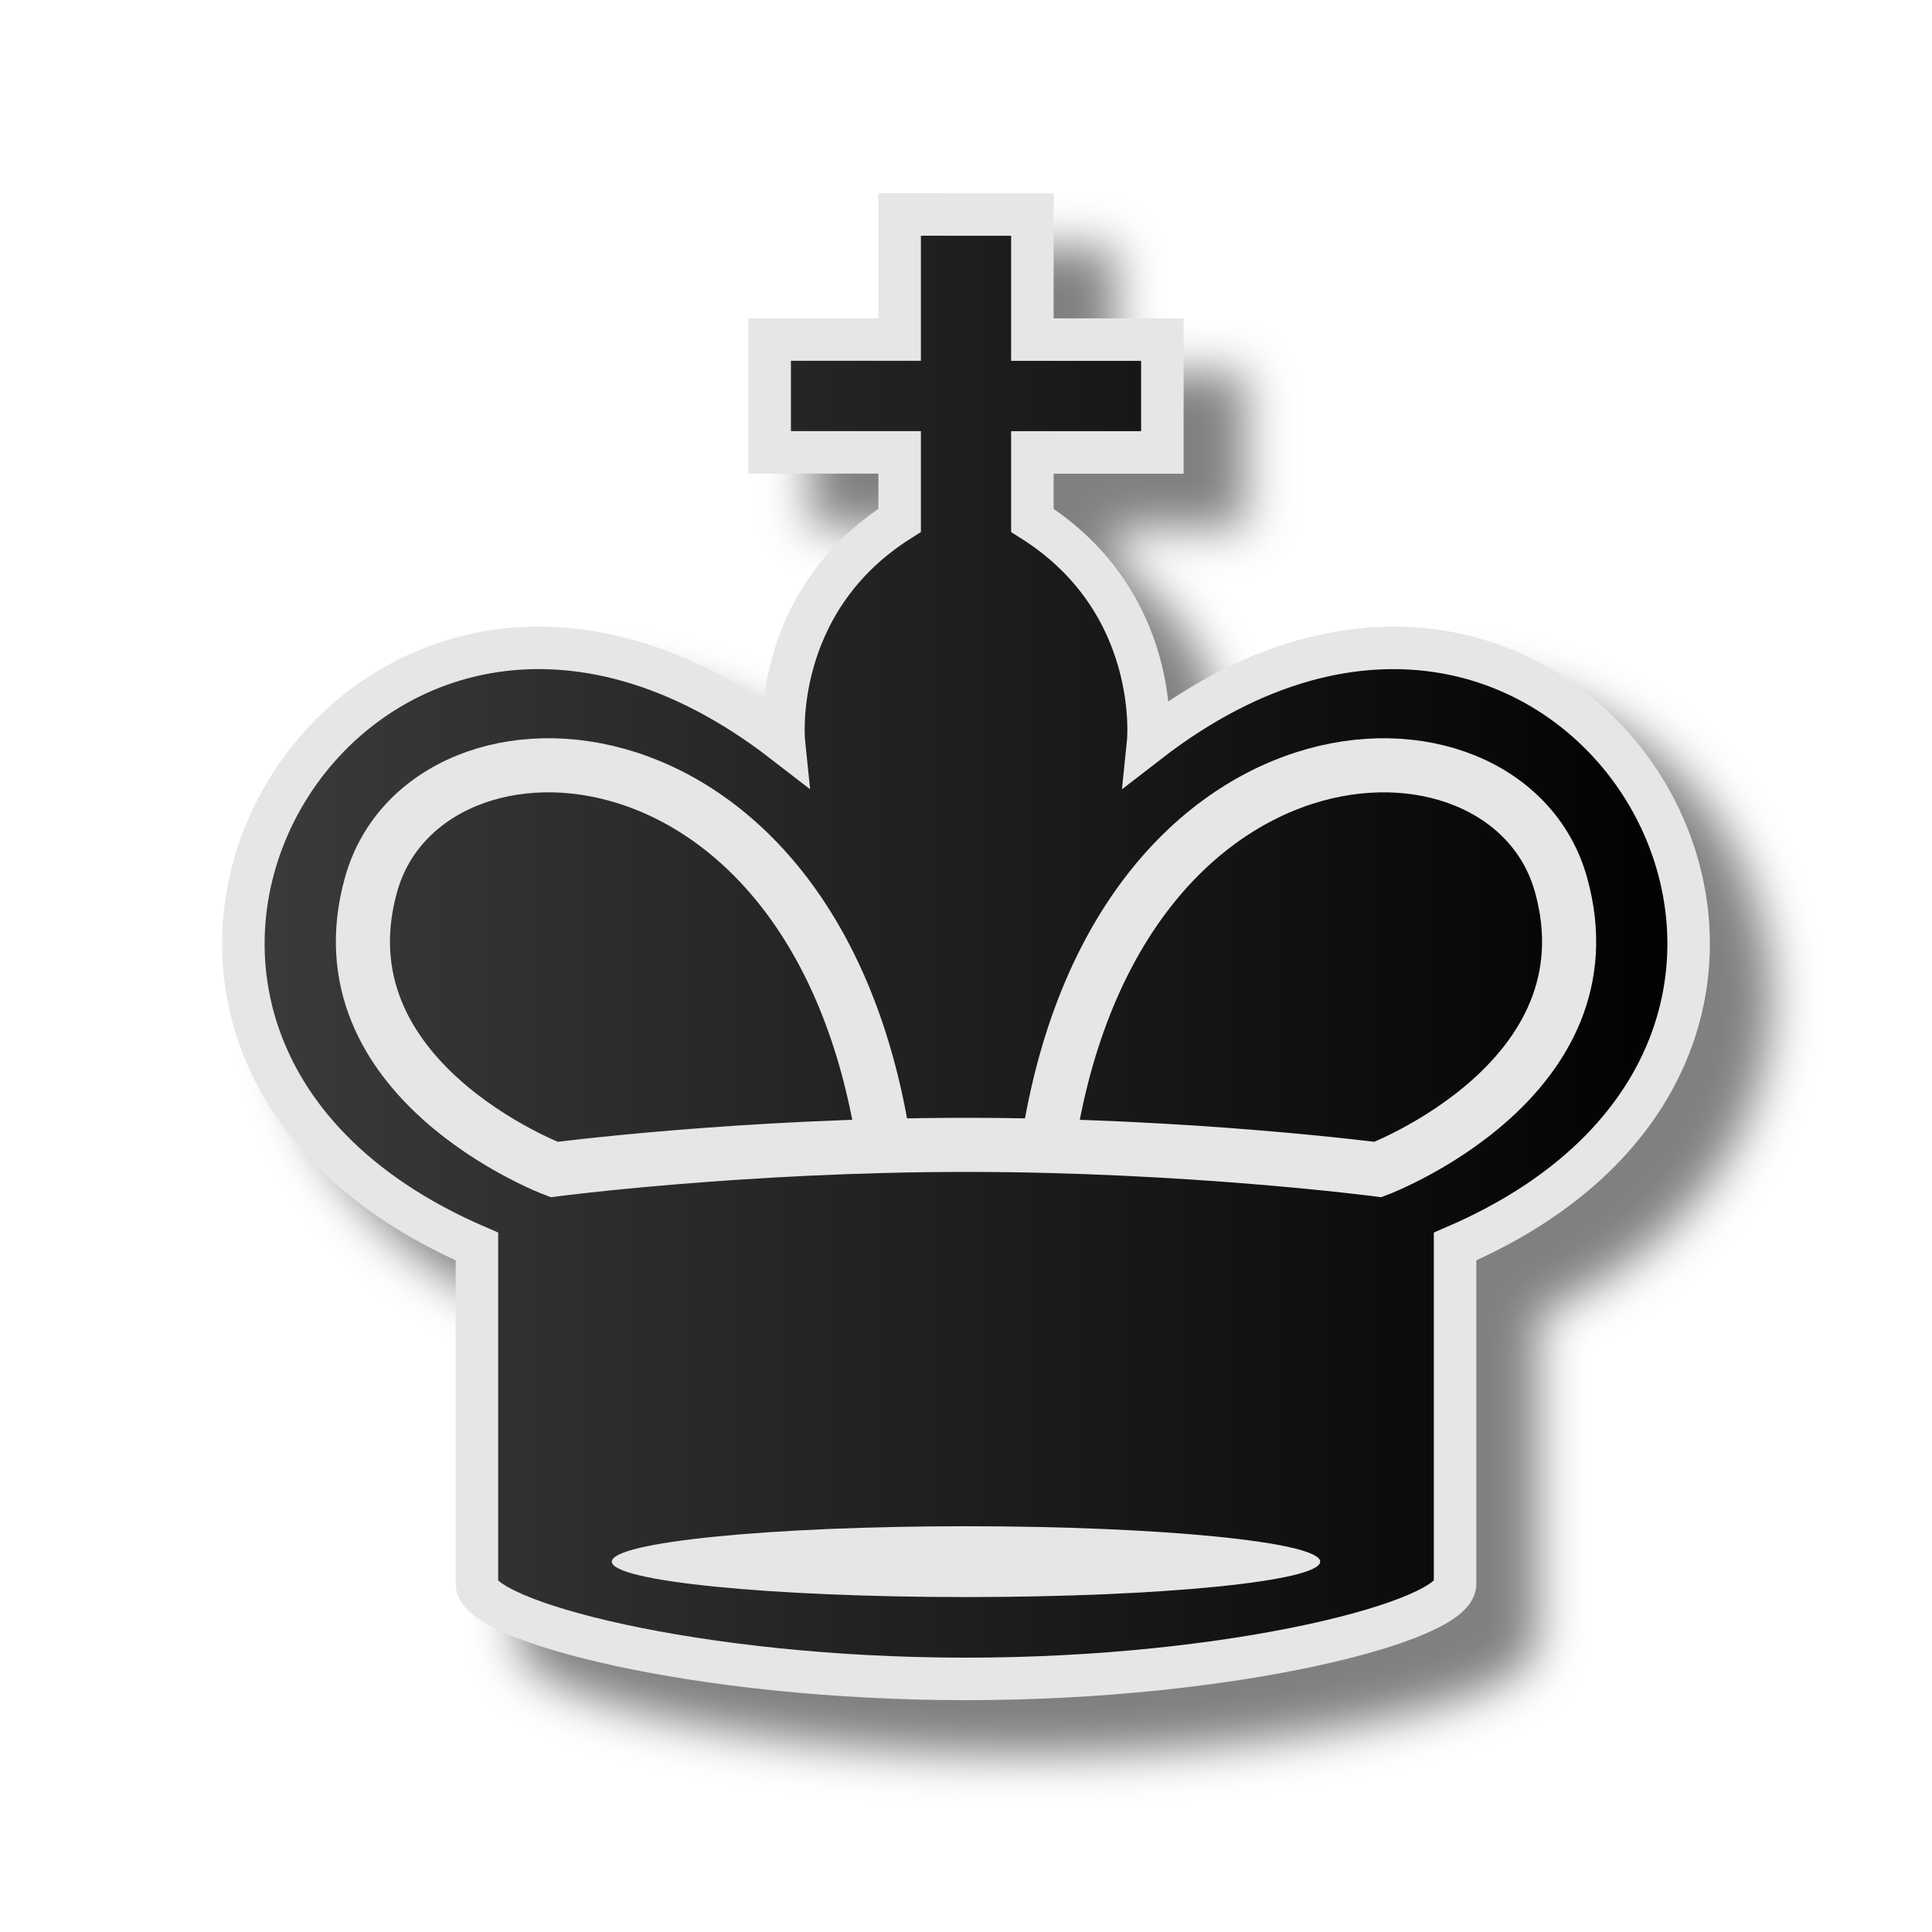
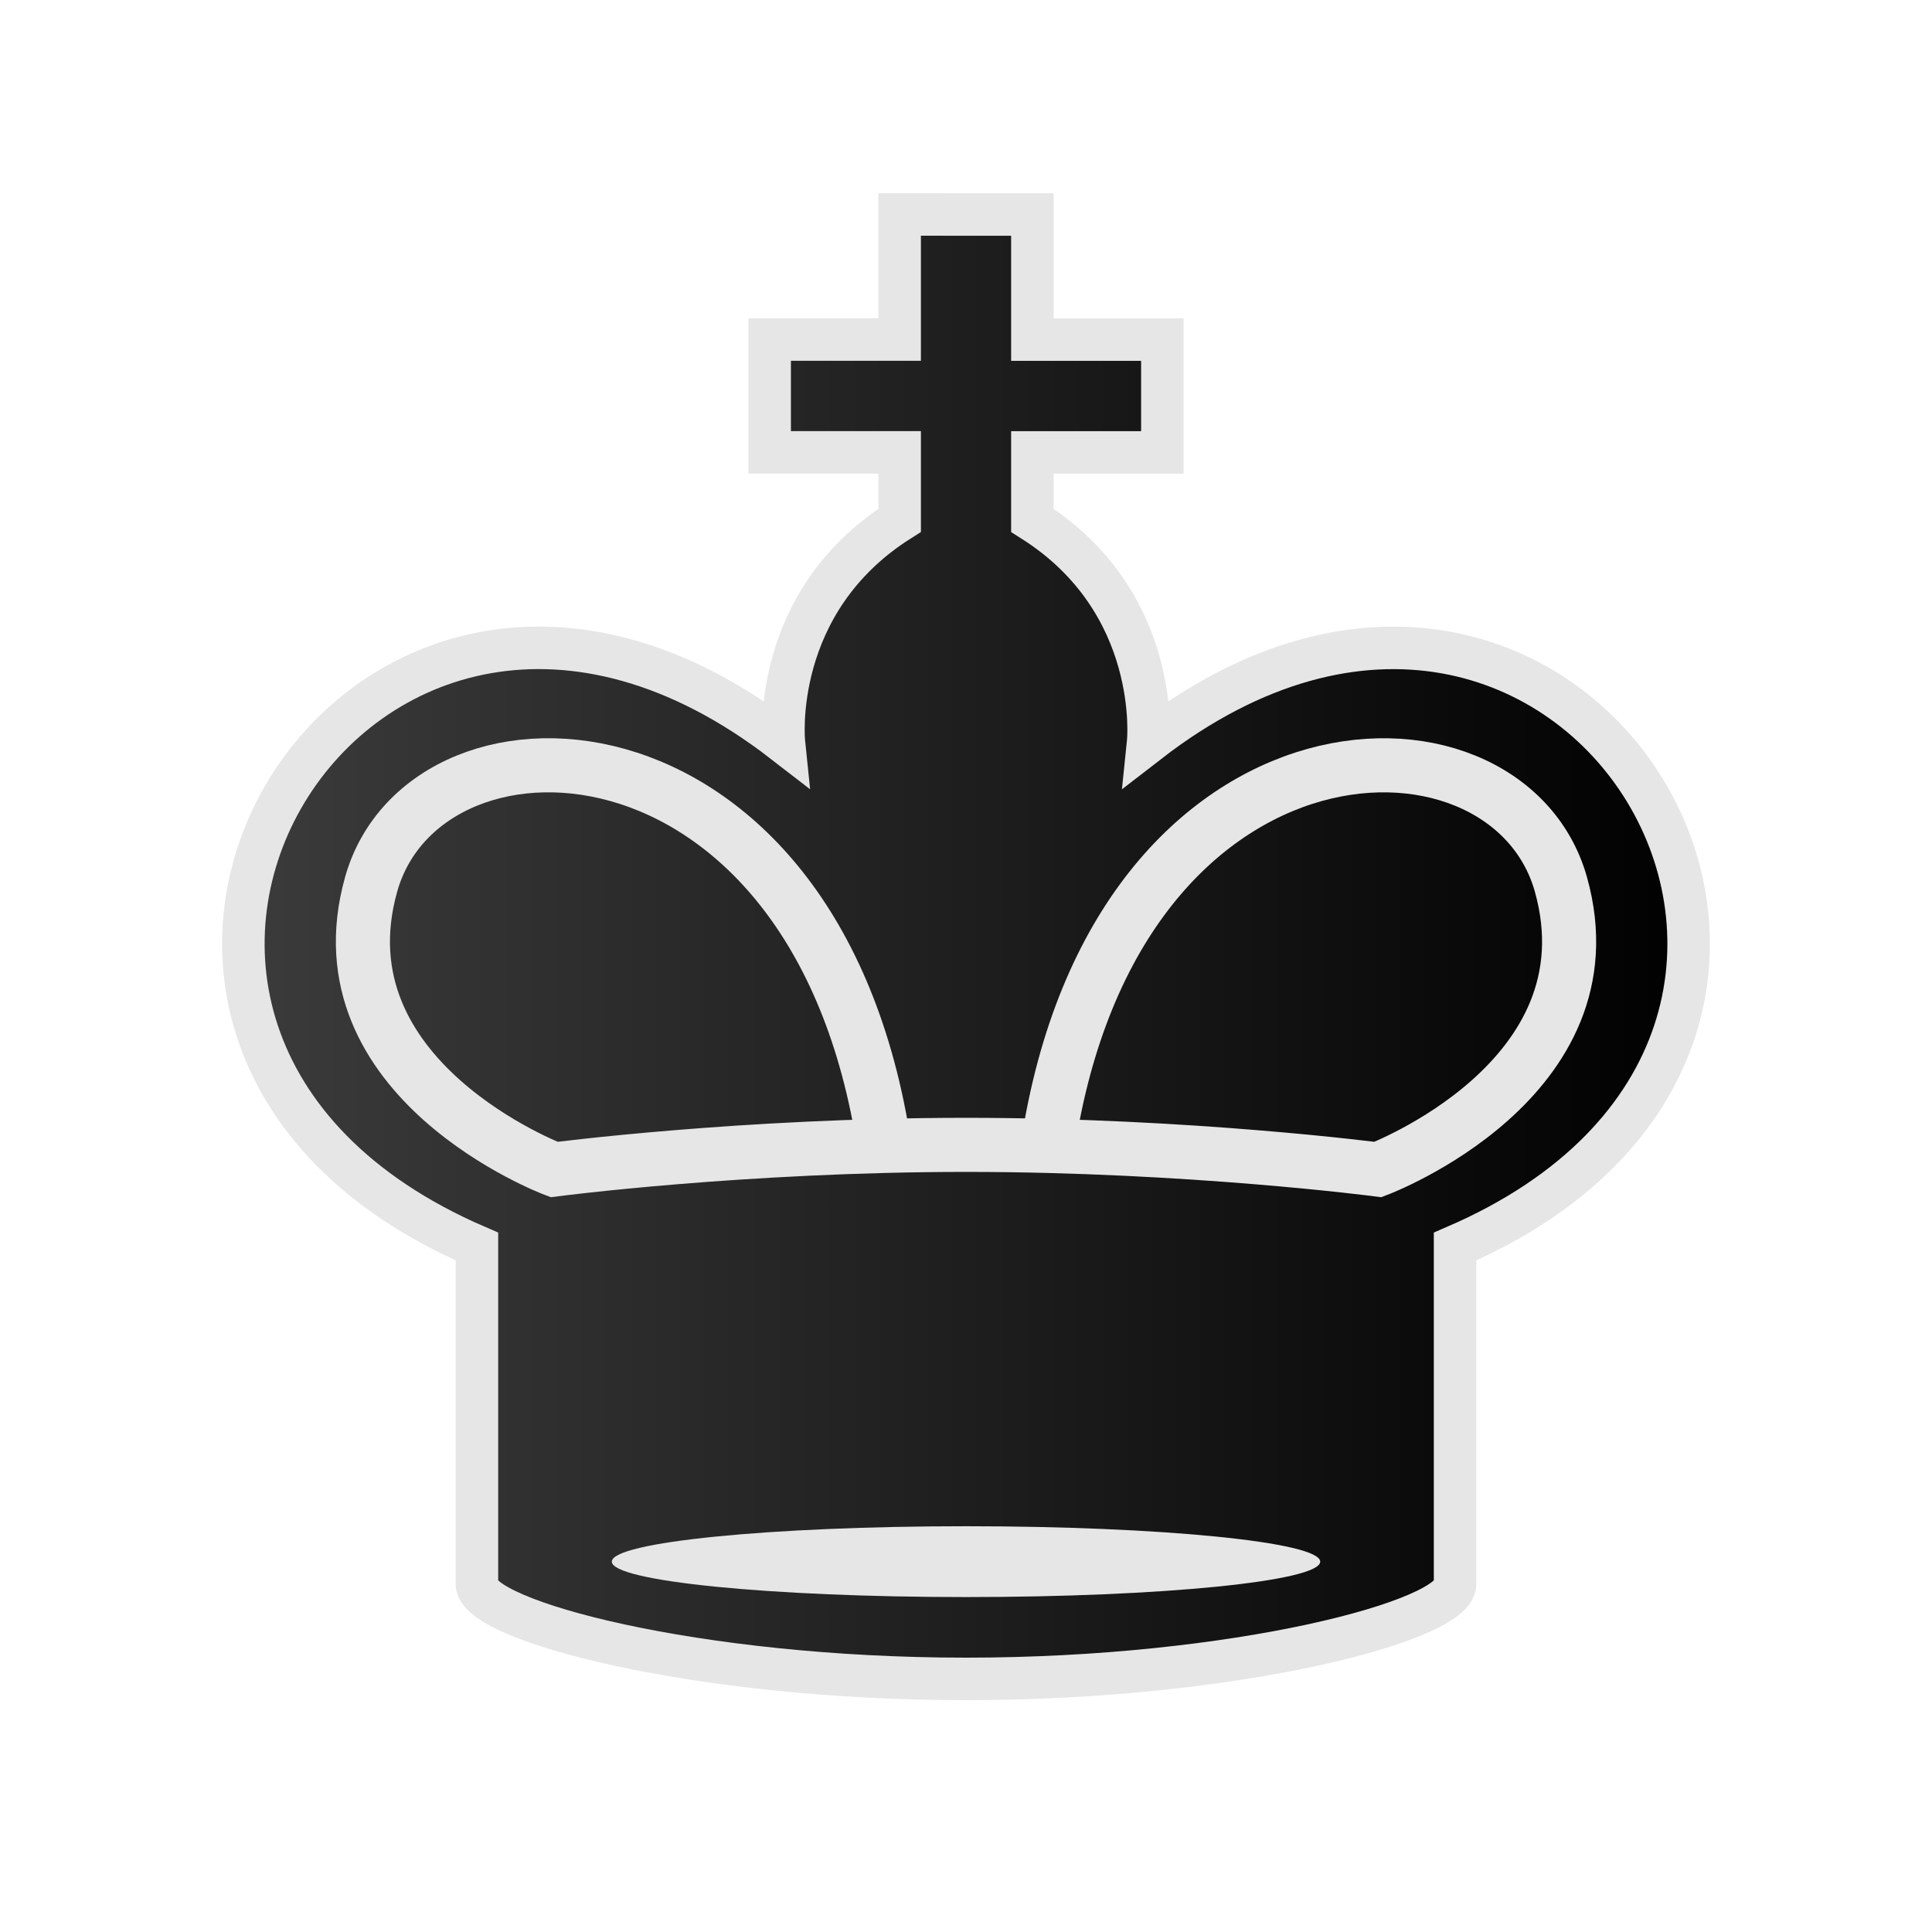
<svg xmlns="http://www.w3.org/2000/svg" width="50mm" height="50mm" clip-rule="evenodd" fill-rule="evenodd" image-rendering="optimizeQuality" shape-rendering="geometricPrecision" text-rendering="geometricPrecision" viewBox="0 0 50 50">
  <defs>
    <linearGradient id="a" x1="2986.4" x2="3128.4" y1="1623.8" y2="1623.8" gradientTransform="matrix(.27141 0 0 .27218 -804.81 -417.45)" gradientUnits="userSpaceOnUse">
      <stop stop-color="#3c3c3c" offset="0" />
      <stop offset="1" />
    </linearGradient>
-     <filter id="c" color-interpolation-filters="sRGB">
-       <feGaussianBlur result="blur" stdDeviation="0.01 0.01" />
-     </filter>
-     <filter id="b" color-interpolation-filters="sRGB">
-       <feFlood flood-color="#000" flood-opacity=".498" result="flood" />
-       <feComposite in="flood" in2="SourceGraphic" operator="in" result="composite1" />
-       <feGaussianBlur in="composite1" result="blur" stdDeviation=".6" />
-       <feOffset dx="1.6" dy="1.4" result="offset" />
-       <feComposite in="SourceGraphic" in2="offset" result="composite2" />
-     </filter>
  </defs>
-   <path d="M23.283 5.55v3.238h-3.364v2.92h3.364v1.758c-3.368 2.127-2.996 5.74-2.996 5.74C9.278 10.69-.385 26.77 12.343 32.26v8.734c0 .95 5.667 2.456 12.657 2.456s12.657-1.506 12.657-2.456V32.26c12.728-5.49 3.066-21.569-7.943-13.053 0 0 .372-3.613-2.996-5.74v-1.758h3.364v-2.92h-3.364V5.551h-1.717z" fill="url(#a)" filter="url(#b)" stroke="#e6e6e6" stroke-width="1.1" />
-   <ellipse class="st15" transform="matrix(.28533 0 0 .3223 4.72 -1.98)" cx="71.077" cy="131.54" rx="32.126" ry="2.844" fill="#e6e6e6" filter="url(#c)" />
+   <path d="M23.283 5.55v3.238h-3.364v2.92h3.364v1.758c-3.368 2.127-2.996 5.74-2.996 5.74C9.278 10.69-.385 26.77 12.343 32.26v8.734c0 .95 5.667 2.456 12.657 2.456s12.657-1.506 12.657-2.456V32.26c12.728-5.49 3.066-21.569-7.943-13.053 0 0 .372-3.613-2.996-5.74v-1.758h3.364v-2.92h-3.364V5.551h-1.717z" fill="url(#a)" stroke="#e6e6e6" stroke-width="1.1" />
+   <ellipse class="st15" transform="matrix(.28533 0 0 .3223 4.72 -1.98)" cx="71.077" cy="131.54" rx="32.126" ry="2.844" fill="#e6e6e6" />
  <path d="M27.032 30.267c1.49-12.102 11.943-12.441 13.364-7.38 1.42 5.062-4.736 7.38-4.736 7.38s-4.875-.638-10.66-.638-10.66.638-10.66.638-6.156-2.318-4.735-7.38 11.874-4.722 13.364 7.38" fill="none" stroke="#e6e6e6" stroke-width="1.4" />
</svg>
